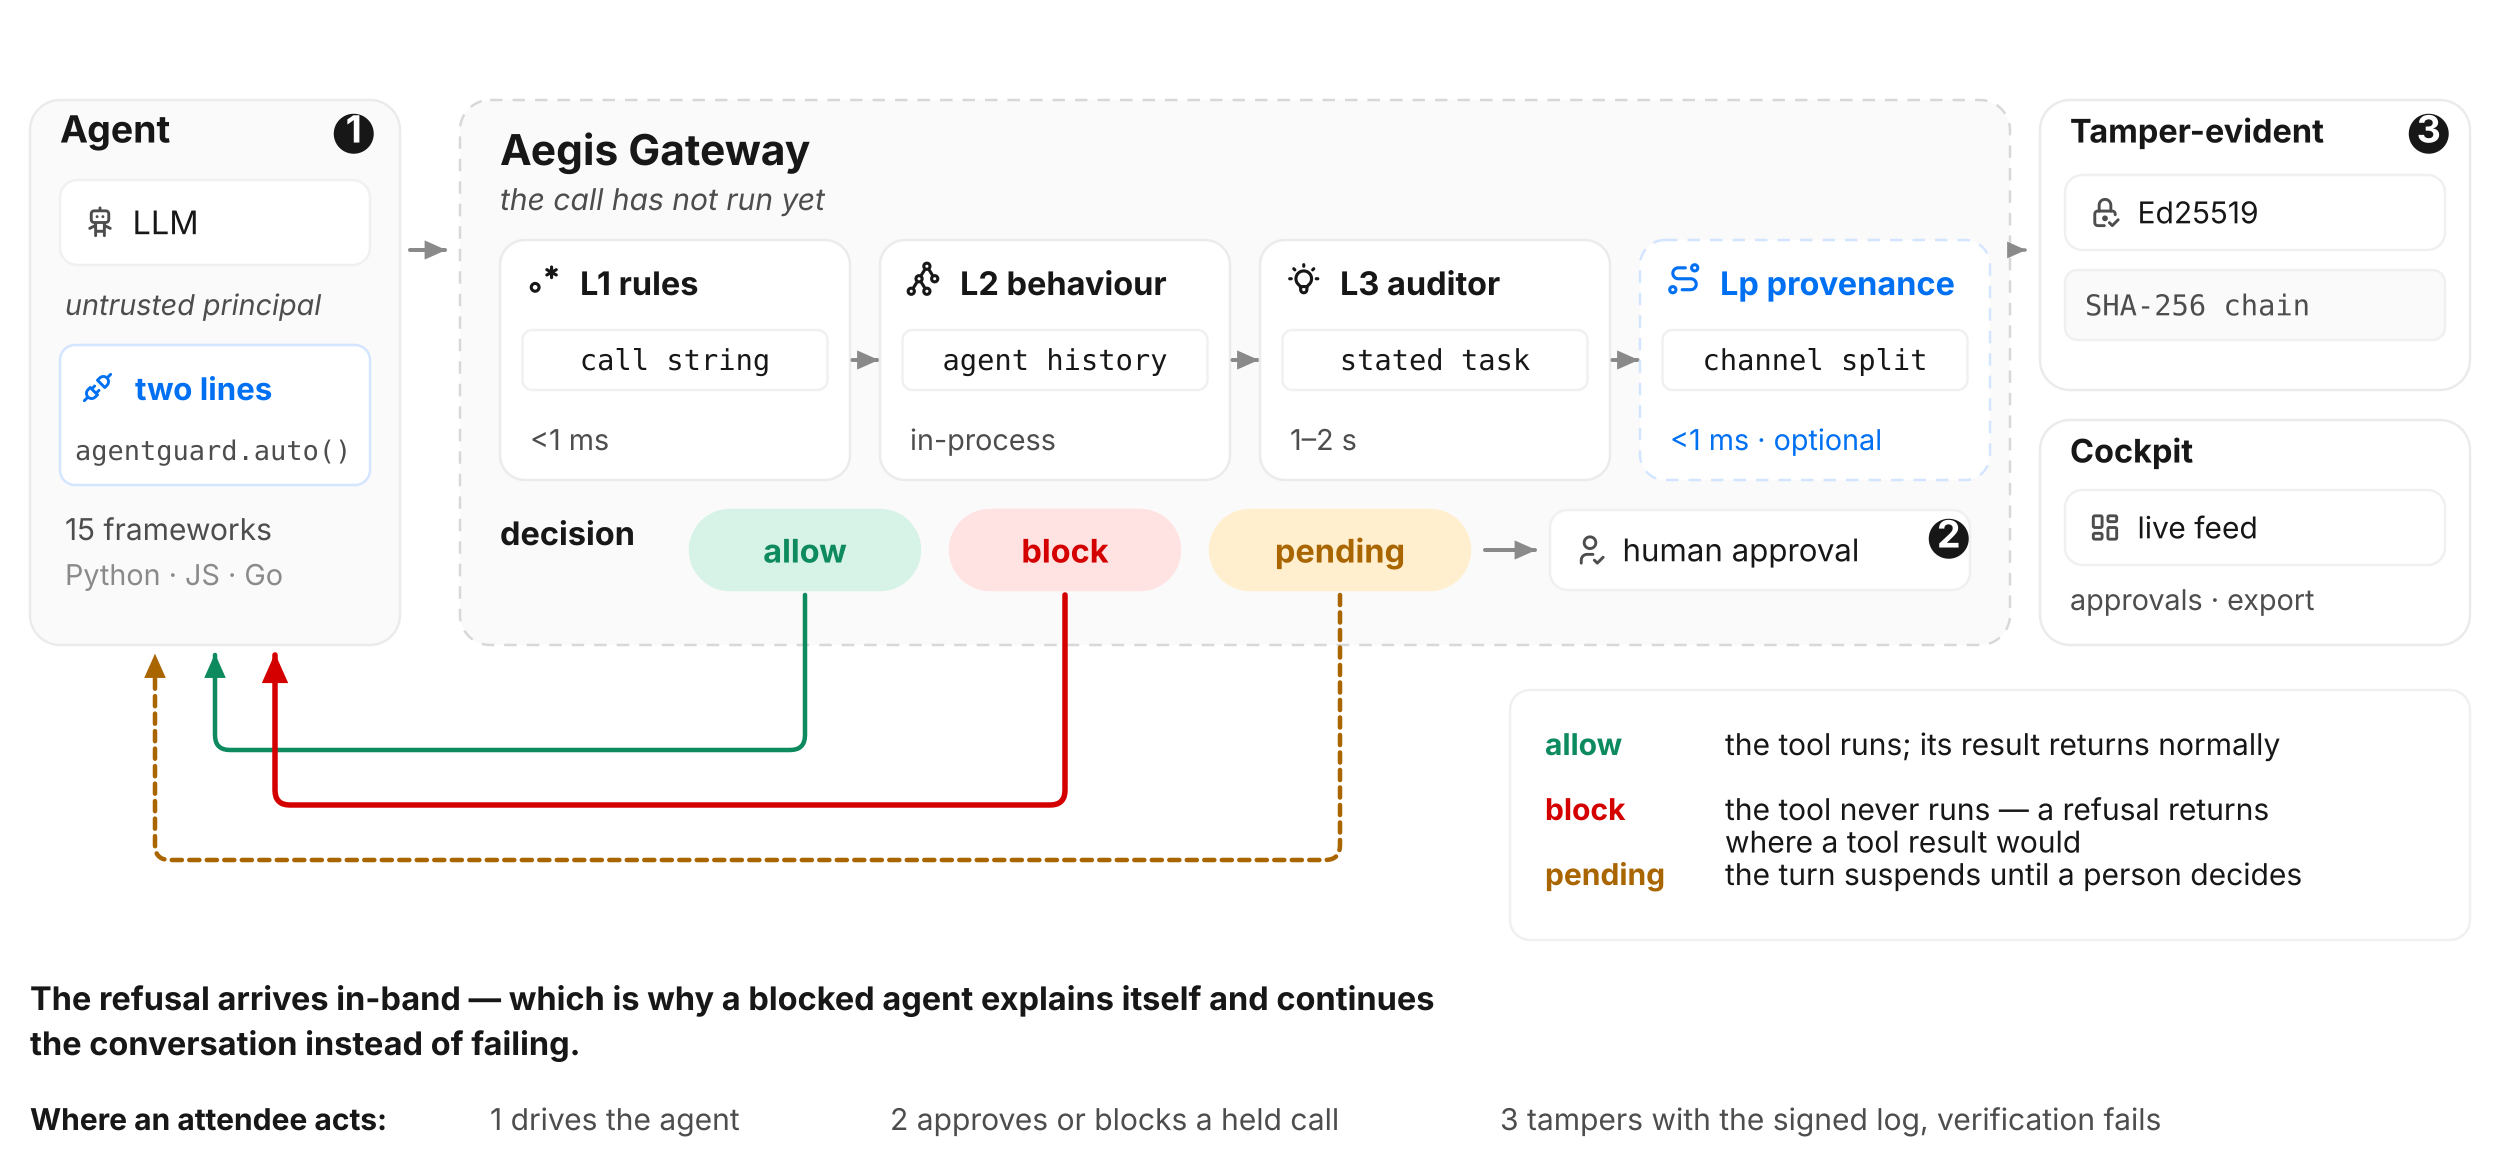
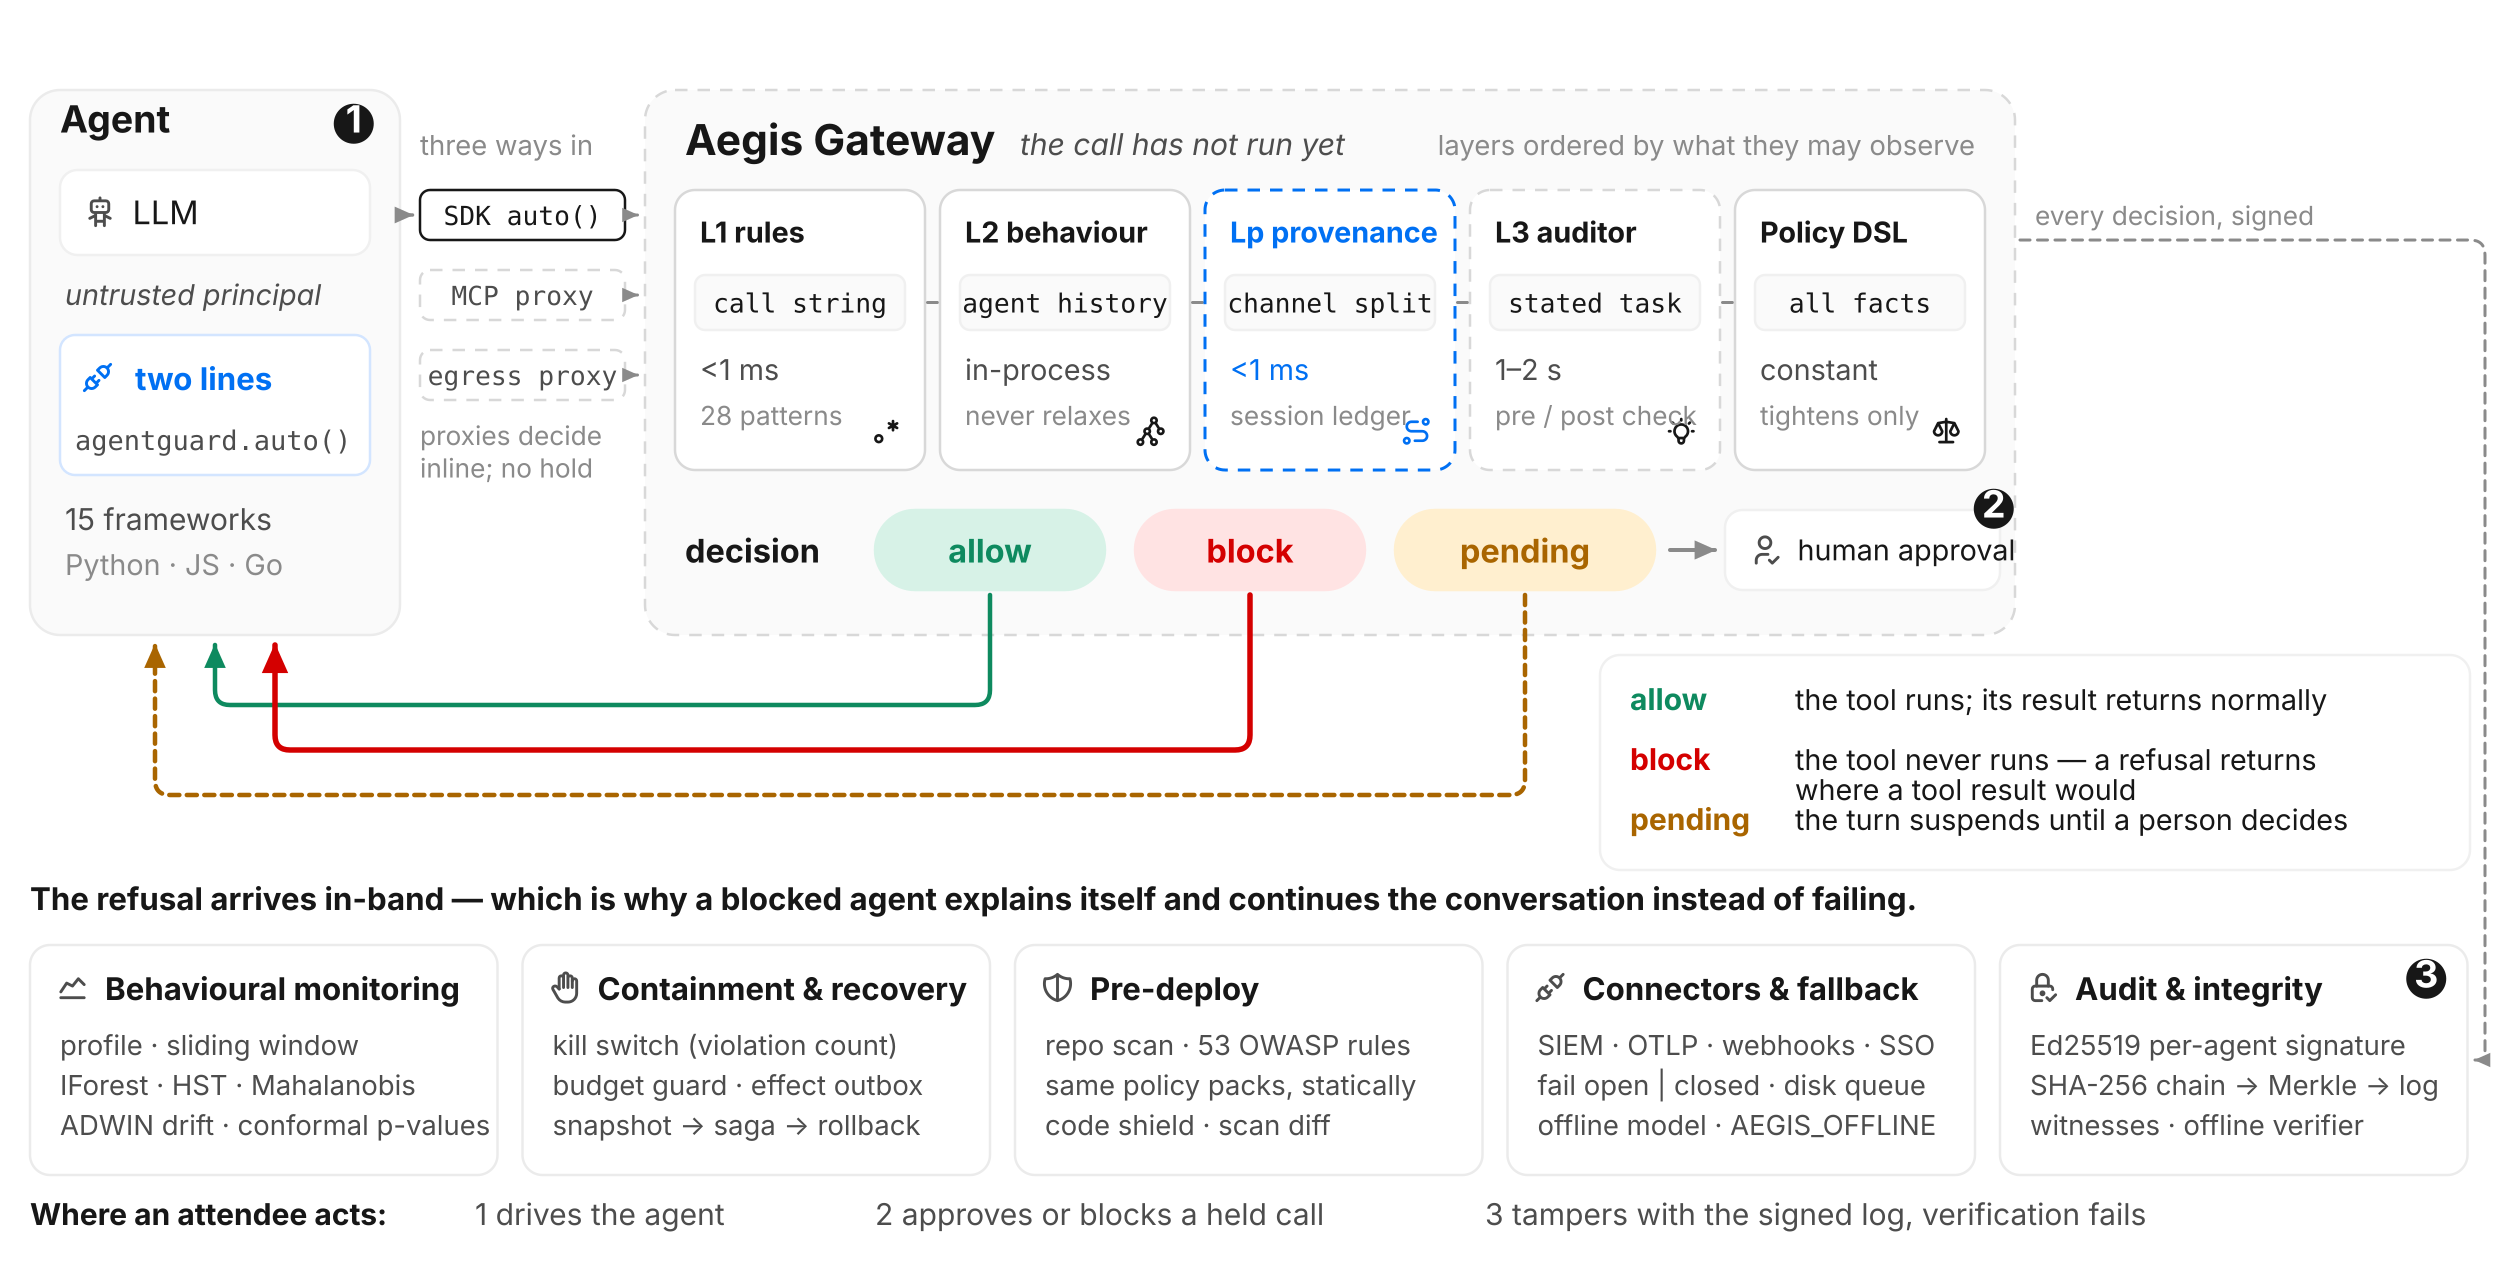
- <svg xmlns="http://www.w3.org/2000/svg" width="1000" height="470" viewBox="0 0 1000 470" font-family="Geist, Inter, 'SF Pro Text', 'Helvetica Neue', Helvetica, Arial, sans-serif">
+ <svg xmlns="http://www.w3.org/2000/svg" width="1000" height="508" viewBox="0 0 1000 508" font-family="Geist, Inter, 'SF Pro Text', 'Helvetica Neue', Helvetica, Arial, sans-serif">
  <defs>
    <marker id="ah" viewBox="0 0 10 10" refX="8.5" refY="5" markerWidth="6" markerHeight="6" orient="auto-start-reverse">
      <path d="M0,1 L9,5 L0,9 z" fill="context-stroke" />
    </marker>
    <filter id="sh" x="-20%" y="-20%" width="140%" height="140%">
      <feDropShadow dx="0" dy="1.5" stdDeviation="2.5" flood-color="#0F172A" flood-opacity="0.07" />
    </filter>
  </defs>
-   <rect width="1000" height="470" fill="#FFFFFF" />
-   <rect x="12" y="40" width="148" height="218" rx="12" fill="#FAFAFA" stroke="#EBEBEB" stroke-width="1.0" />
-   <text x="24" y="57" font-size="15" fill="#171717" font-weight="bold" text-anchor="start" font-family="Geist, Inter, 'SF Pro Text', 'Helvetica Neue', Helvetica, Arial, sans-serif">Agent</text>
-   <rect x="24" y="72" width="124" height="34" rx="7" fill="#FFFFFF" stroke="#F0F0F0" stroke-width="1.0" />
-   <g transform="translate(33,82.0)">
+   <rect width="1000" height="508" fill="#FFFFFF" />
+   <rect x="12" y="36" width="148" height="218" rx="12" fill="#FAFAFA" stroke="#EBEBEB" stroke-width="1.0" />
+   <text x="24" y="53" font-size="15" fill="#171717" font-weight="bold" text-anchor="start" font-family="Geist, Inter, 'SF Pro Text', 'Helvetica Neue', Helvetica, Arial, sans-serif">Agent</text>
+   <rect x="24" y="68" width="124" height="34" rx="7" fill="#FFFFFF" stroke="#F0F0F0" stroke-width="1.0" />
+   <g transform="translate(33,78.0)">
    <svg width="14" height="14" overflow="visible">
      <svg viewBox="0 0 24 24" width="100%" height="100%" preserveAspectRatio="xMidYMid meet">
        <path fill="none" stroke="#4D4D4D" stroke-linecap="round" stroke-linejoin="round" stroke-width="2" d="M6 6a2 2 0 0 1 2-2h8a2 2 0 0 1 2 2v4a2 2 0 0 1-2 2H8a2 2 0 0 1-2-2zm6-4v2m-3 8v9m6-9v9M5 16l4-2m6 0l4 2M9 18h6M10 8v.01M14 8v.01" />
      </svg>
    </svg>
  </g>
-   <text x="53" y="93.68" font-size="13" fill="#171717" font-weight="normal" text-anchor="start" font-family="Geist, Inter, 'SF Pro Text', 'Helvetica Neue', Helvetica, Arial, sans-serif">LLM</text>
-   <text x="26" y="126" font-size="11.5" fill="#4D4D4D" font-weight="normal" text-anchor="start" font-family="Geist, Inter, 'SF Pro Text', 'Helvetica Neue', Helvetica, Arial, sans-serif" font-style="italic">untrusted principal</text>
-   <rect x="24" y="138" width="124" height="56" rx="6" fill="#FFFFFF" stroke="#D3E5FF" stroke-width="1.0" />
-   <g transform="translate(32,148)">
+   <text x="53" y="89.68" font-size="13" fill="#171717" font-weight="normal" text-anchor="start" font-family="Geist, Inter, 'SF Pro Text', 'Helvetica Neue', Helvetica, Arial, sans-serif">LLM</text>
+   <text x="26" y="122" font-size="11.5" fill="#4D4D4D" font-weight="normal" text-anchor="start" font-family="Geist, Inter, 'SF Pro Text', 'Helvetica Neue', Helvetica, Arial, sans-serif" font-style="italic">untrusted principal</text>
+   <rect x="24" y="134" width="124" height="56" rx="6" fill="#FFFFFF" stroke="#D3E5FF" stroke-width="1.0" />
+   <g transform="translate(32,144)">
    <svg width="14" height="14" overflow="visible">
      <svg viewBox="0 0 24 24" width="100%" height="100%" preserveAspectRatio="xMidYMid meet">
        <path fill="none" stroke="#0070F3" stroke-linecap="round" stroke-linejoin="round" stroke-width="2" d="m7 12l5 5l-1.5 1.5a3.536 3.536 0 1 1-5-5zm10 0l-5-5l1.5-1.5a3.536 3.536 0 1 1 5 5zM3 21l2.5-2.5m13-13L21 3m-11 8l-2 2m5 1l-2 2" />
      </svg>
    </svg>
  </g>
-   <text x="54" y="160" font-size="12.5" fill="#0070F3" font-weight="bold" text-anchor="start" font-family="Geist, Inter, 'SF Pro Text', 'Helvetica Neue', Helvetica, Arial, sans-serif">two lines</text>
-   <text x="30" y="184" font-size="10.8" fill="#4D4D4D" font-weight="normal" text-anchor="start" font-family="'Geist Mono', 'SFMono-Regular', Menlo, Consolas, monospace">agentguard.auto()</text>
-   <text x="26" y="216" font-size="12" fill="#4D4D4D" font-weight="normal" text-anchor="start" font-family="Geist, Inter, 'SF Pro Text', 'Helvetica Neue', Helvetica, Arial, sans-serif">15 frameworks</text>
-   <text x="26" y="234" font-size="11.5" fill="#8A8A8A" font-weight="normal" text-anchor="start" font-family="Geist, Inter, 'SF Pro Text', 'Helvetica Neue', Helvetica, Arial, sans-serif">Python · JS · Go</text>
-   <rect x="134" y="46" width="15" height="15" rx="7.5" fill="#171717" stroke="#171717" stroke-width="1.0" />
-   <text x="141.5" y="57" font-size="15" fill="#FFFFFF" font-weight="bold" text-anchor="middle" font-family="Geist, Inter, 'SF Pro Text', 'Helvetica Neue', Helvetica, Arial, sans-serif">1</text>
-   <line x1="164" y1="100" x2="178" y2="100" stroke="#8A8A8A" stroke-width="1.6" stroke-linecap="round" marker-end="url(#ah)" />
-   <rect x="184" y="40" width="620" height="218" rx="12" fill="#FAFAFA" stroke="#D8D8D8" stroke-width="1.0" stroke-dasharray="5 4" />
-   <text x="200" y="66" font-size="17" fill="#171717" font-weight="bold" text-anchor="start" font-family="Geist, Inter, 'SF Pro Text', 'Helvetica Neue', Helvetica, Arial, sans-serif">Aegis Gateway</text>
-   <text x="200" y="84" font-size="12" fill="#4D4D4D" font-weight="normal" text-anchor="start" font-family="Geist, Inter, 'SF Pro Text', 'Helvetica Neue', Helvetica, Arial, sans-serif" font-style="italic">the call has not run yet</text>
-   <rect x="200" y="96" width="140" height="96" rx="10" fill="#FFFFFF" stroke="#EBEBEB" stroke-width="1.0" />
-   <g transform="translate(210,104)">
-     <svg width="15" height="15" overflow="visible">
+   <text x="54" y="156" font-size="12.5" fill="#0070F3" font-weight="bold" text-anchor="start" font-family="Geist, Inter, 'SF Pro Text', 'Helvetica Neue', Helvetica, Arial, sans-serif">two lines</text>
+   <text x="30" y="180" font-size="10.8" fill="#4D4D4D" font-weight="normal" text-anchor="start" font-family="'Geist Mono', 'SFMono-Regular', Menlo, Consolas, monospace">agentguard.auto()</text>
+   <text x="26" y="212" font-size="12" fill="#4D4D4D" font-weight="normal" text-anchor="start" font-family="Geist, Inter, 'SF Pro Text', 'Helvetica Neue', Helvetica, Arial, sans-serif">15 frameworks</text>
+   <text x="26" y="230" font-size="11.5" fill="#8A8A8A" font-weight="normal" text-anchor="start" font-family="Geist, Inter, 'SF Pro Text', 'Helvetica Neue', Helvetica, Arial, sans-serif">Python · JS · Go</text>
+   <rect x="134" y="42" width="15" height="15" rx="7.5" fill="#171717" stroke="#171717" stroke-width="1.0" />
+   <text x="141.5" y="53" font-size="15" fill="#FFFFFF" font-weight="bold" text-anchor="middle" font-family="Geist, Inter, 'SF Pro Text', 'Helvetica Neue', Helvetica, Arial, sans-serif">1</text>
+   <text x="168" y="62" font-size="11" fill="#8A8A8A" font-weight="normal" text-anchor="start" font-family="Geist, Inter, 'SF Pro Text', 'Helvetica Neue', Helvetica, Arial, sans-serif">three ways in</text>
+   <rect x="168" y="76" width="82" height="20" rx="4" fill="#FFFFFF" stroke="#171717" stroke-width="1.0" />
+   <text x="209.0" y="90" font-size="10.5" fill="#171717" font-weight="normal" text-anchor="middle" font-family="'Geist Mono', 'SFMono-Regular', Menlo, Consolas, monospace">SDK auto()</text>
+   <line x1="252" y1="86" x2="255" y2="86" stroke="#8A8A8A" stroke-width="1.2" stroke-linecap="round" marker-end="url(#ah)" />
+   <rect x="168" y="108" width="82" height="20" rx="4" fill="#FFFFFF" stroke="#D8D8D8" stroke-width="1.0" stroke-dasharray="5 4" />
+   <text x="209.0" y="122" font-size="10.5" fill="#4D4D4D" font-weight="normal" text-anchor="middle" font-family="'Geist Mono', 'SFMono-Regular', Menlo, Consolas, monospace">MCP proxy</text>
+   <line x1="252" y1="118" x2="255" y2="118" stroke="#8A8A8A" stroke-width="1.2" stroke-linecap="round" stroke-dasharray="4 3" marker-end="url(#ah)" />
+   <rect x="168" y="140" width="82" height="20" rx="4" fill="#FFFFFF" stroke="#D8D8D8" stroke-width="1.0" stroke-dasharray="5 4" />
+   <text x="209.0" y="154" font-size="10.5" fill="#4D4D4D" font-weight="normal" text-anchor="middle" font-family="'Geist Mono', 'SFMono-Regular', Menlo, Consolas, monospace">egress proxy</text>
+   <line x1="252" y1="150" x2="255" y2="150" stroke="#8A8A8A" stroke-width="1.2" stroke-linecap="round" stroke-dasharray="4 3" marker-end="url(#ah)" />
+   <line x1="163" y1="86" x2="165" y2="86" stroke="#8A8A8A" stroke-width="1.4" stroke-linecap="round" marker-end="url(#ah)" />
+   <text x="168" y="178" font-size="10.5" fill="#8A8A8A" font-weight="normal" text-anchor="start" font-family="Geist, Inter, 'SF Pro Text', 'Helvetica Neue', Helvetica, Arial, sans-serif">proxies decide</text>
+   <text x="168" y="191" font-size="10.5" fill="#8A8A8A" font-weight="normal" text-anchor="start" font-family="Geist, Inter, 'SF Pro Text', 'Helvetica Neue', Helvetica, Arial, sans-serif">inline; no hold</text>
+   <rect x="258" y="36" width="548" height="218" rx="12" fill="#FAFAFA" stroke="#D8D8D8" stroke-width="1.0" stroke-dasharray="5 4" />
+   <text x="274" y="62" font-size="17" fill="#171717" font-weight="bold" text-anchor="start" font-family="Geist, Inter, 'SF Pro Text', 'Helvetica Neue', Helvetica, Arial, sans-serif">Aegis Gateway</text>
+   <text x="408" y="62" font-size="12" fill="#4D4D4D" font-weight="normal" text-anchor="start" font-family="Geist, Inter, 'SF Pro Text', 'Helvetica Neue', Helvetica, Arial, sans-serif" font-style="italic">the call has not run yet</text>
+   <text x="790" y="62" font-size="11" fill="#8A8A8A" font-weight="normal" text-anchor="end" font-family="Geist, Inter, 'SF Pro Text', 'Helvetica Neue', Helvetica, Arial, sans-serif">layers ordered by what they may observe</text>
+   <rect x="270" y="76" width="100" height="112" rx="8" fill="#FFFFFF" stroke="#D8D8D8" stroke-width="1.0" />
+   <g transform="translate(348,166)">
+     <svg width="13" height="13" overflow="visible">
      <svg viewBox="0 0 24 24" width="100%" height="100%" preserveAspectRatio="xMidYMid meet">
        <path fill="none" stroke="#171717" stroke-linecap="round" stroke-linejoin="round" stroke-width="2" d="M6.5 15a2.5 2.5 0 1 1 0 5a2.5 2.5 0 0 1 0-5M17 7.875l3-1.687m-3 1.687v3.375m0-3.375l-3-1.687m3 1.687l3 1.688M17 4.5v3.375m0 0l-3 1.688" />
      </svg>
    </svg>
  </g>
-   <text x="232" y="118" font-size="13" fill="#171717" font-weight="bold" text-anchor="start" font-family="Geist, Inter, 'SF Pro Text', 'Helvetica Neue', Helvetica, Arial, sans-serif">L1  rules</text>
-   <rect x="209" y="132" width="122" height="24" rx="4" fill="#FFFFFF" stroke="#F0F0F0" stroke-width="1.0" />
-   <text x="270.0" y="148" font-size="11.5" fill="#171717" font-weight="normal" text-anchor="middle" font-family="'Geist Mono', 'SFMono-Regular', Menlo, Consolas, monospace">call string</text>
-   <text x="212" y="180" font-size="11.5" fill="#4D4D4D" font-weight="normal" text-anchor="start" font-family="Geist, Inter, 'SF Pro Text', 'Helvetica Neue', Helvetica, Arial, sans-serif">&lt;1 ms</text>
-   <line x1="341" y1="144" x2="351" y2="144" stroke="#8A8A8A" stroke-width="1.6" stroke-linecap="round" marker-end="url(#ah)" />
-   <rect x="352" y="96" width="140" height="96" rx="10" fill="#FFFFFF" stroke="#EBEBEB" stroke-width="1.0" />
-   <g transform="translate(362,104)">
-     <svg width="15" height="15" overflow="visible">
+   <text x="280" y="97" font-size="11.5" fill="#171717" font-weight="bold" text-anchor="start" font-family="Geist, Inter, 'SF Pro Text', 'Helvetica Neue', Helvetica, Arial, sans-serif">L1  rules</text>
+   <rect x="278" y="110" width="84" height="22" rx="4" fill="#FAFAFA" stroke="#F0F0F0" stroke-width="1.0" />
+   <text x="320.0" y="125" font-size="10.5" fill="#171717" font-weight="normal" text-anchor="middle" font-family="'Geist Mono', 'SFMono-Regular', Menlo, Consolas, monospace">call string</text>
+   <text x="280" y="152" font-size="11.5" fill="#4D4D4D" font-weight="normal" text-anchor="start" font-family="Geist, Inter, 'SF Pro Text', 'Helvetica Neue', Helvetica, Arial, sans-serif">&lt;1 ms</text>
+   <text x="280" y="170" font-size="10.5" fill="#8A8A8A" font-weight="normal" text-anchor="start" font-family="Geist, Inter, 'SF Pro Text', 'Helvetica Neue', Helvetica, Arial, sans-serif">28 patterns</text>
+   <line x1="371" y1="121" x2="375" y2="121" stroke="#8A8A8A" stroke-width="1.2" stroke-linecap="round" />
+   <rect x="376" y="76" width="100" height="112" rx="8" fill="#FFFFFF" stroke="#D8D8D8" stroke-width="1.0" />
+   <g transform="translate(454,166)">
+     <svg width="13" height="13" overflow="visible">
      <svg viewBox="0 0 24 24" width="100%" height="100%" preserveAspectRatio="xMidYMid meet">
        <path fill="none" stroke="#171717" stroke-linecap="round" stroke-linejoin="round" stroke-width="2" d="M6 20a2 2 0 1 0-4 0a2 2 0 0 0 4 0M16 4a2 2 0 1 0-4 0a2 2 0 0 0 4 0m0 16a2 2 0 1 0-4 0a2 2 0 0 0 4 0m-5-8a2 2 0 1 0-4 0a2 2 0 0 0 4 0m10 0a2 2 0 1 0-4 0a2 2 0 0 0 4 0M5.058 18.306l2.88-4.606m2.123-3.397l2.877-4.604m-2.873 8.006l2.876 4.6M15.063 5.7l2.881 4.61" />
      </svg>
    </svg>
  </g>
-   <text x="384" y="118" font-size="13" fill="#171717" font-weight="bold" text-anchor="start" font-family="Geist, Inter, 'SF Pro Text', 'Helvetica Neue', Helvetica, Arial, sans-serif">L2  behaviour</text>
-   <rect x="361" y="132" width="122" height="24" rx="4" fill="#FFFFFF" stroke="#F0F0F0" stroke-width="1.0" />
-   <text x="422.0" y="148" font-size="11.5" fill="#171717" font-weight="normal" text-anchor="middle" font-family="'Geist Mono', 'SFMono-Regular', Menlo, Consolas, monospace">agent history</text>
-   <text x="364" y="180" font-size="11.5" fill="#4D4D4D" font-weight="normal" text-anchor="start" font-family="Geist, Inter, 'SF Pro Text', 'Helvetica Neue', Helvetica, Arial, sans-serif">in-process</text>
-   <line x1="493" y1="144" x2="503" y2="144" stroke="#8A8A8A" stroke-width="1.6" stroke-linecap="round" marker-end="url(#ah)" />
-   <rect x="504" y="96" width="140" height="96" rx="10" fill="#FFFFFF" stroke="#EBEBEB" stroke-width="1.0" />
-   <g transform="translate(514,104)">
-     <svg width="15" height="15" overflow="visible">
+   <text x="386" y="97" font-size="11.5" fill="#171717" font-weight="bold" text-anchor="start" font-family="Geist, Inter, 'SF Pro Text', 'Helvetica Neue', Helvetica, Arial, sans-serif">L2  behaviour</text>
+   <rect x="384" y="110" width="84" height="22" rx="4" fill="#FAFAFA" stroke="#F0F0F0" stroke-width="1.0" />
+   <text x="426.0" y="125" font-size="10.5" fill="#171717" font-weight="normal" text-anchor="middle" font-family="'Geist Mono', 'SFMono-Regular', Menlo, Consolas, monospace">agent history</text>
+   <text x="386" y="152" font-size="11.5" fill="#4D4D4D" font-weight="normal" text-anchor="start" font-family="Geist, Inter, 'SF Pro Text', 'Helvetica Neue', Helvetica, Arial, sans-serif">in-process</text>
+   <text x="386" y="170" font-size="10.5" fill="#8A8A8A" font-weight="normal" text-anchor="start" font-family="Geist, Inter, 'SF Pro Text', 'Helvetica Neue', Helvetica, Arial, sans-serif">never relaxes</text>
+   <line x1="477" y1="121" x2="481" y2="121" stroke="#8A8A8A" stroke-width="1.2" stroke-linecap="round" />
+   <rect x="482" y="76" width="100" height="112" rx="8" fill="#FFFFFF" stroke="#0070F3" stroke-width="1.2" stroke-dasharray="5 4" />
+   <g transform="translate(560,166)">
+     <svg width="13" height="13" overflow="visible">
+       <svg viewBox="0 0 24 24" width="100%" height="100%" preserveAspectRatio="xMidYMid meet">
+         <path fill="none" stroke="#0070F3" stroke-linecap="round" stroke-linejoin="round" stroke-width="2" d="M3 19a2 2 0 1 0 4 0a2 2 0 0 0-4 0M19 7a2 2 0 1 0 0-4a2 2 0 0 0 0 4m-8 12h5.5a3.5 3.5 0 0 0 0-7h-8a3.5 3.5 0 0 1 0-7H13" />
+       </svg>
+     </svg>
+   </g>
+   <text x="492" y="97" font-size="11.5" fill="#0070F3" font-weight="bold" text-anchor="start" font-family="Geist, Inter, 'SF Pro Text', 'Helvetica Neue', Helvetica, Arial, sans-serif">Lp provenance</text>
+   <rect x="490" y="110" width="84" height="22" rx="4" fill="#FAFAFA" stroke="#F0F0F0" stroke-width="1.0" />
+   <text x="532.0" y="125" font-size="10.5" fill="#171717" font-weight="normal" text-anchor="middle" font-family="'Geist Mono', 'SFMono-Regular', Menlo, Consolas, monospace">channel split</text>
+   <text x="492" y="152" font-size="11.5" fill="#0070F3" font-weight="normal" text-anchor="start" font-family="Geist, Inter, 'SF Pro Text', 'Helvetica Neue', Helvetica, Arial, sans-serif">&lt;1 ms</text>
+   <text x="492" y="170" font-size="10.5" fill="#8A8A8A" font-weight="normal" text-anchor="start" font-family="Geist, Inter, 'SF Pro Text', 'Helvetica Neue', Helvetica, Arial, sans-serif">session ledger</text>
+   <line x1="583" y1="121" x2="587" y2="121" stroke="#8A8A8A" stroke-width="1.2" stroke-linecap="round" />
+   <rect x="588" y="76" width="100" height="112" rx="8" fill="#FFFFFF" stroke="#D8D8D8" stroke-width="1.0" stroke-dasharray="5 4" />
+   <g transform="translate(666,166)">
+     <svg width="13" height="13" overflow="visible">
      <svg viewBox="0 0 24 24" width="100%" height="100%" preserveAspectRatio="xMidYMid meet">
        <path fill="none" stroke="#171717" stroke-linecap="round" stroke-linejoin="round" stroke-width="2" d="M3 12h1m8-9v1m8 8h1M5.6 5.6l.7.7m12.1-.7l-.7.7M9 16a5 5 0 1 1 6 0a3.5 3.5 0 0 0-1 3a2 2 0 0 1-4 0a3.5 3.5 0 0 0-1-3m.7 1h4.6" />
      </svg>
    </svg>
  </g>
-   <text x="536" y="118" font-size="13" fill="#171717" font-weight="bold" text-anchor="start" font-family="Geist, Inter, 'SF Pro Text', 'Helvetica Neue', Helvetica, Arial, sans-serif">L3  auditor</text>
-   <rect x="513" y="132" width="122" height="24" rx="4" fill="#FFFFFF" stroke="#F0F0F0" stroke-width="1.0" />
-   <text x="574.0" y="148" font-size="11.5" fill="#171717" font-weight="normal" text-anchor="middle" font-family="'Geist Mono', 'SFMono-Regular', Menlo, Consolas, monospace">stated task</text>
-   <text x="516" y="180" font-size="11.5" fill="#4D4D4D" font-weight="normal" text-anchor="start" font-family="Geist, Inter, 'SF Pro Text', 'Helvetica Neue', Helvetica, Arial, sans-serif">1–2 s</text>
-   <line x1="645" y1="144" x2="655" y2="144" stroke="#8A8A8A" stroke-width="1.6" stroke-linecap="round" marker-end="url(#ah)" />
-   <rect x="656" y="96" width="140" height="96" rx="10" fill="#FFFFFF" stroke="#D3E5FF" stroke-width="1.0" stroke-dasharray="5 4" />
-   <g transform="translate(666,104)">
-     <svg width="15" height="15" overflow="visible">
-       <svg viewBox="0 0 24 24" width="100%" height="100%" preserveAspectRatio="xMidYMid meet">
-         <path fill="none" stroke="#0070F3" stroke-linecap="round" stroke-linejoin="round" stroke-width="2" d="M3 19a2 2 0 1 0 4 0a2 2 0 0 0-4 0M19 7a2 2 0 1 0 0-4a2 2 0 0 0 0 4m-8 12h5.5a3.5 3.5 0 0 0 0-7h-8a3.5 3.5 0 0 1 0-7H13" />
-       </svg>
-     </svg>
-   </g>
-   <text x="688" y="118" font-size="13" fill="#0070F3" font-weight="bold" text-anchor="start" font-family="Geist, Inter, 'SF Pro Text', 'Helvetica Neue', Helvetica, Arial, sans-serif">Lp  provenance</text>
-   <rect x="665" y="132" width="122" height="24" rx="4" fill="#FFFFFF" stroke="#F0F0F0" stroke-width="1.0" />
-   <text x="726.0" y="148" font-size="11.5" fill="#171717" font-weight="normal" text-anchor="middle" font-family="'Geist Mono', 'SFMono-Regular', Menlo, Consolas, monospace">channel split</text>
-   <text x="668" y="180" font-size="11.5" fill="#0070F3" font-weight="normal" text-anchor="start" font-family="Geist, Inter, 'SF Pro Text', 'Helvetica Neue', Helvetica, Arial, sans-serif">&lt;1 ms · optional</text>
-   <text x="200" y="218" font-size="13" fill="#171717" font-weight="bold" text-anchor="start" font-family="Geist, Inter, 'SF Pro Text', 'Helvetica Neue', Helvetica, Arial, sans-serif">decision</text>
-   <rect x="276" y="204" width="92" height="32" rx="16" fill="#D7F2E7" stroke="#D7F2E7" stroke-width="1.0" />
-   <text x="322.0" y="225" font-size="13" fill="#0E8A5F" font-weight="bold" text-anchor="middle" font-family="Geist, Inter, 'SF Pro Text', 'Helvetica Neue', Helvetica, Arial, sans-serif">allow</text>
-   <rect x="380" y="204" width="92" height="32" rx="16" fill="#FFE3E3" stroke="#FFE3E3" stroke-width="1.0" />
-   <text x="426.0" y="225" font-size="13" fill="#D40000" font-weight="bold" text-anchor="middle" font-family="Geist, Inter, 'SF Pro Text', 'Helvetica Neue', Helvetica, Arial, sans-serif">block</text>
-   <rect x="484" y="204" width="104" height="32" rx="16" fill="#FFEFCF" stroke="#FFEFCF" stroke-width="1.0" />
-   <text x="536.0" y="225" font-size="13" fill="#A96500" font-weight="bold" text-anchor="middle" font-family="Geist, Inter, 'SF Pro Text', 'Helvetica Neue', Helvetica, Arial, sans-serif">pending</text>
-   <line x1="594" y1="220" x2="614" y2="220" stroke="#8A8A8A" stroke-width="1.6" stroke-linecap="round" marker-end="url(#ah)" />
-   <rect x="620" y="204" width="168" height="32" rx="7" fill="#FFFFFF" stroke="#F0F0F0" stroke-width="1.0" />
-   <g transform="translate(629,213.0)">
+   <text x="598" y="97" font-size="11.5" fill="#171717" font-weight="bold" text-anchor="start" font-family="Geist, Inter, 'SF Pro Text', 'Helvetica Neue', Helvetica, Arial, sans-serif">L3  auditor</text>
+   <rect x="596" y="110" width="84" height="22" rx="4" fill="#FAFAFA" stroke="#F0F0F0" stroke-width="1.0" />
+   <text x="638.0" y="125" font-size="10.5" fill="#171717" font-weight="normal" text-anchor="middle" font-family="'Geist Mono', 'SFMono-Regular', Menlo, Consolas, monospace">stated task</text>
+   <text x="598" y="152" font-size="11.5" fill="#4D4D4D" font-weight="normal" text-anchor="start" font-family="Geist, Inter, 'SF Pro Text', 'Helvetica Neue', Helvetica, Arial, sans-serif">1–2 s</text>
+   <text x="598" y="170" font-size="10.5" fill="#8A8A8A" font-weight="normal" text-anchor="start" font-family="Geist, Inter, 'SF Pro Text', 'Helvetica Neue', Helvetica, Arial, sans-serif">pre / post check</text>
+   <line x1="689" y1="121" x2="693" y2="121" stroke="#8A8A8A" stroke-width="1.2" stroke-linecap="round" />
+   <rect x="694" y="76" width="100" height="112" rx="8" fill="#FFFFFF" stroke="#D8D8D8" stroke-width="1.0" />
+   <g transform="translate(772,166)">
+     <svg width="13" height="13" overflow="visible">
+       <svg viewBox="0 0 24 24" width="100%" height="100%" preserveAspectRatio="xMidYMid meet">
+         <path fill="none" stroke="#171717" stroke-linecap="round" stroke-linejoin="round" stroke-width="2" d="M7 20h10M6 6l6-1l6 1m-6-3v17m-3-8L6 6l-3 6a3 3 0 0 0 6 0m12 0l-3-6l-3 6a3 3 0 0 0 6 0" />
+       </svg>
+     </svg>
+   </g>
+   <text x="704" y="97" font-size="11.5" fill="#171717" font-weight="bold" text-anchor="start" font-family="Geist, Inter, 'SF Pro Text', 'Helvetica Neue', Helvetica, Arial, sans-serif">Policy DSL</text>
+   <rect x="702" y="110" width="84" height="22" rx="4" fill="#FAFAFA" stroke="#F0F0F0" stroke-width="1.0" />
+   <text x="744.0" y="125" font-size="10.5" fill="#171717" font-weight="normal" text-anchor="middle" font-family="'Geist Mono', 'SFMono-Regular', Menlo, Consolas, monospace">all facts</text>
+   <text x="704" y="152" font-size="11.5" fill="#4D4D4D" font-weight="normal" text-anchor="start" font-family="Geist, Inter, 'SF Pro Text', 'Helvetica Neue', Helvetica, Arial, sans-serif">constant</text>
+   <text x="704" y="170" font-size="10.5" fill="#8A8A8A" font-weight="normal" text-anchor="start" font-family="Geist, Inter, 'SF Pro Text', 'Helvetica Neue', Helvetica, Arial, sans-serif">tightens only</text>
+   <text x="274" y="225" font-size="13" fill="#171717" font-weight="bold" text-anchor="start" font-family="Geist, Inter, 'SF Pro Text', 'Helvetica Neue', Helvetica, Arial, sans-serif">decision</text>
+   <rect x="350" y="204" width="92" height="32" rx="16" fill="#D7F2E7" stroke="#D7F2E7" stroke-width="1.0" />
+   <text x="396.0" y="225" font-size="13" fill="#0E8A5F" font-weight="bold" text-anchor="middle" font-family="Geist, Inter, 'SF Pro Text', 'Helvetica Neue', Helvetica, Arial, sans-serif">allow</text>
+   <rect x="454" y="204" width="92" height="32" rx="16" fill="#FFE3E3" stroke="#FFE3E3" stroke-width="1.0" />
+   <text x="500.0" y="225" font-size="13" fill="#D40000" font-weight="bold" text-anchor="middle" font-family="Geist, Inter, 'SF Pro Text', 'Helvetica Neue', Helvetica, Arial, sans-serif">block</text>
+   <rect x="558" y="204" width="104" height="32" rx="16" fill="#FFEFCF" stroke="#FFEFCF" stroke-width="1.0" />
+   <text x="610.0" y="225" font-size="13" fill="#A96500" font-weight="bold" text-anchor="middle" font-family="Geist, Inter, 'SF Pro Text', 'Helvetica Neue', Helvetica, Arial, sans-serif">pending</text>
+   <line x1="668" y1="220" x2="686" y2="220" stroke="#8A8A8A" stroke-width="1.6" stroke-linecap="round" marker-end="url(#ah)" />
+   <rect x="690" y="204" width="110" height="32" rx="7" fill="#FFFFFF" stroke="#F0F0F0" stroke-width="1.0" />
+   <g transform="translate(699,213.0)">
    <svg width="14" height="14" overflow="visible">
      <svg viewBox="0 0 24 24" width="100%" height="100%" preserveAspectRatio="xMidYMid meet">
        <path fill="none" stroke="#4D4D4D" stroke-linecap="round" stroke-linejoin="round" stroke-width="2" d="M8 7a4 4 0 1 0 8 0a4 4 0 0 0-8 0M6 21v-2a4 4 0 0 1 4-4h4m1 4l2 2l4-4" />
      </svg>
    </svg>
  </g>
-   <text x="649" y="224.5" font-size="12.5" fill="#171717" font-weight="normal" text-anchor="start" font-family="Geist, Inter, 'SF Pro Text', 'Helvetica Neue', Helvetica, Arial, sans-serif">human approval</text>
-   <rect x="772" y="208" width="15" height="15" rx="7.5" fill="#171717" stroke="#171717" stroke-width="1.0" />
-   <text x="779.5" y="219" font-size="15" fill="#FFFFFF" font-weight="bold" text-anchor="middle" font-family="Geist, Inter, 'SF Pro Text', 'Helvetica Neue', Helvetica, Arial, sans-serif">2</text>
-   <path d="M 322,238 L 322.0,294.0 Q 322,300 316.0,300.0 L 92.0,300.0 Q 86,300 86.0,294.0 L 86,262" fill="none" stroke="#0E8A5F" stroke-width="1.8" stroke-linecap="round" stroke-linejoin="round" marker-end="url(#ah)" />
-   <path d="M 426,238 L 426.0,316.0 Q 426,322 420.0,322.0 L 116.0,322.0 Q 110,322 110.0,316.0 L 110,262" fill="none" stroke="#D40000" stroke-width="2.2" stroke-linecap="round" stroke-linejoin="round" marker-end="url(#ah)" />
-   <path d="M 536,238 L 536.0,338.0 Q 536,344 530.0,344.0 L 68.0,344.0 Q 62,344 62.0,338.0 L 62,262" fill="none" stroke="#A96500" stroke-width="1.8" stroke-linecap="round" stroke-linejoin="round" stroke-dasharray="4 3" marker-end="url(#ah)" />
-   <rect x="604" y="276" width="384" height="100" rx="8" fill="#FFFFFF" stroke="#F0F0F0" stroke-width="1.0" />
-   <text x="618" y="302" font-size="12" fill="#0E8A5F" font-weight="bold" text-anchor="start" font-family="Geist, Inter, 'SF Pro Text', 'Helvetica Neue', Helvetica, Arial, sans-serif">allow</text>
-   <text x="690" y="302" font-size="12" fill="#171717" font-weight="normal" text-anchor="start" font-family="Geist, Inter, 'SF Pro Text', 'Helvetica Neue', Helvetica, Arial, sans-serif">the tool runs; its result returns normally</text>
-   <text x="618" y="328" font-size="12" fill="#D40000" font-weight="bold" text-anchor="start" font-family="Geist, Inter, 'SF Pro Text', 'Helvetica Neue', Helvetica, Arial, sans-serif">block</text>
-   <text x="690" y="328" font-size="12" fill="#171717" font-weight="normal" text-anchor="start" font-family="Geist, Inter, 'SF Pro Text', 'Helvetica Neue', Helvetica, Arial, sans-serif">the tool never runs — a refusal returns</text>
-   <text x="618" y="354" font-size="12" fill="#A96500" font-weight="bold" text-anchor="start" font-family="Geist, Inter, 'SF Pro Text', 'Helvetica Neue', Helvetica, Arial, sans-serif">pending</text>
-   <text x="690" y="354" font-size="12" fill="#171717" font-weight="normal" text-anchor="start" font-family="Geist, Inter, 'SF Pro Text', 'Helvetica Neue', Helvetica, Arial, sans-serif">the turn suspends until a person decides</text>
-   <text x="690" y="341" font-size="12" fill="#171717" font-weight="normal" text-anchor="start" font-family="Geist, Inter, 'SF Pro Text', 'Helvetica Neue', Helvetica, Arial, sans-serif">where a tool result would</text>
-   <text x="12" y="404" font-size="13" fill="#171717" font-weight="bold" text-anchor="start" font-family="Geist, Inter, 'SF Pro Text', 'Helvetica Neue', Helvetica, Arial, sans-serif">The refusal arrives in-band — which is why a blocked agent explains itself and continues</text>
-   <text x="12" y="422" font-size="13" fill="#171717" font-weight="bold" text-anchor="start" font-family="Geist, Inter, 'SF Pro Text', 'Helvetica Neue', Helvetica, Arial, sans-serif">the conversation instead of failing.</text>
-   <line x1="808" y1="100" x2="810" y2="100" stroke="#8A8A8A" stroke-width="1.4" stroke-linecap="round" stroke-dasharray="4 3" marker-end="url(#ah)" />
-   <rect x="816" y="40" width="172" height="116" rx="12" fill="#FFFFFF" stroke="#EBEBEB" stroke-width="1.0" />
-   <text x="828" y="57" font-size="13" fill="#171717" font-weight="bold" text-anchor="start" font-family="Geist, Inter, 'SF Pro Text', 'Helvetica Neue', Helvetica, Arial, sans-serif">Tamper-evident</text>
-   <rect x="826" y="70" width="152" height="30" rx="7" fill="#FFFFFF" stroke="#F0F0F0" stroke-width="1.0" />
-   <g transform="translate(835,78.0)">
+   <text x="719" y="224.14" font-size="11.5" fill="#171717" font-weight="normal" text-anchor="start" font-family="Geist, Inter, 'SF Pro Text', 'Helvetica Neue', Helvetica, Arial, sans-serif">human approval</text>
+   <rect x="790" y="196" width="15" height="15" rx="7.5" fill="#171717" stroke="#171717" stroke-width="1.0" />
+   <text x="797.5" y="207" font-size="15" fill="#FFFFFF" font-weight="bold" text-anchor="middle" font-family="Geist, Inter, 'SF Pro Text', 'Helvetica Neue', Helvetica, Arial, sans-serif">2</text>
+   <path d="M 396,238 L 396.0,276.0 Q 396,282 390.0,282.0 L 92.0,282.0 Q 86,282 86.0,276.0 L 86,258" fill="none" stroke="#0E8A5F" stroke-width="1.8" stroke-linecap="round" stroke-linejoin="round" marker-end="url(#ah)" />
+   <path d="M 500,238 L 500.0,294.0 Q 500,300 494.0,300.0 L 116.0,300.0 Q 110,300 110.0,294.0 L 110,258" fill="none" stroke="#D40000" stroke-width="2.2" stroke-linecap="round" stroke-linejoin="round" marker-end="url(#ah)" />
+   <path d="M 610,238 L 610.0,312.0 Q 610,318 604.0,318.0 L 68.0,318.0 Q 62,318 62.0,312.0 L 62,258" fill="none" stroke="#A96500" stroke-width="1.8" stroke-linecap="round" stroke-linejoin="round" stroke-dasharray="4 3" marker-end="url(#ah)" />
+   <rect x="640" y="262" width="348" height="86" rx="8" fill="#FFFFFF" stroke="#F0F0F0" stroke-width="1.0" />
+   <text x="652" y="284" font-size="12" fill="#0E8A5F" font-weight="bold" text-anchor="start" font-family="Geist, Inter, 'SF Pro Text', 'Helvetica Neue', Helvetica, Arial, sans-serif">allow</text>
+   <text x="718" y="284" font-size="11.5" fill="#171717" font-weight="normal" text-anchor="start" font-family="Geist, Inter, 'SF Pro Text', 'Helvetica Neue', Helvetica, Arial, sans-serif">the tool runs; its result returns normally</text>
+   <text x="652" y="308" font-size="12" fill="#D40000" font-weight="bold" text-anchor="start" font-family="Geist, Inter, 'SF Pro Text', 'Helvetica Neue', Helvetica, Arial, sans-serif">block</text>
+   <text x="718" y="308" font-size="11.5" fill="#171717" font-weight="normal" text-anchor="start" font-family="Geist, Inter, 'SF Pro Text', 'Helvetica Neue', Helvetica, Arial, sans-serif">the tool never runs — a refusal returns</text>
+   <text x="652" y="332" font-size="12" fill="#A96500" font-weight="bold" text-anchor="start" font-family="Geist, Inter, 'SF Pro Text', 'Helvetica Neue', Helvetica, Arial, sans-serif">pending</text>
+   <text x="718" y="332" font-size="11.5" fill="#171717" font-weight="normal" text-anchor="start" font-family="Geist, Inter, 'SF Pro Text', 'Helvetica Neue', Helvetica, Arial, sans-serif">the turn suspends until a person decides</text>
+   <text x="718" y="320" font-size="11.5" fill="#171717" font-weight="normal" text-anchor="start" font-family="Geist, Inter, 'SF Pro Text', 'Helvetica Neue', Helvetica, Arial, sans-serif">where a tool result would</text>
+   <text x="12" y="364" font-size="12.5" fill="#171717" font-weight="bold" text-anchor="start" font-family="Geist, Inter, 'SF Pro Text', 'Helvetica Neue', Helvetica, Arial, sans-serif">The refusal arrives in-band — which is why a blocked agent explains itself and continues the conversation instead of failing.</text>
+   <rect x="12" y="378" width="187" height="92" rx="8" fill="#FFFFFF" stroke="#EBEBEB" stroke-width="1.0" />
+   <g transform="translate(22,388)">
+     <svg width="14" height="14" overflow="visible">
+       <svg viewBox="0 0 24 24" width="100%" height="100%" preserveAspectRatio="xMidYMid meet">
+         <path fill="none" stroke="#4D4D4D" stroke-linecap="round" stroke-linejoin="round" stroke-width="2" d="M4 19h16M4 15l4-6l4 2l4-5l4 4" />
+       </svg>
+     </svg>
+   </g>
+   <text x="42" y="400" font-size="12.5" fill="#171717" font-weight="bold" text-anchor="start" font-family="Geist, Inter, 'SF Pro Text', 'Helvetica Neue', Helvetica, Arial, sans-serif">Behavioural monitoring</text>
+   <text x="24" y="422" font-size="11" fill="#4D4D4D" font-weight="normal" text-anchor="start" font-family="Geist, Inter, 'SF Pro Text', 'Helvetica Neue', Helvetica, Arial, sans-serif">profile · sliding window</text>
+   <text x="24" y="438" font-size="11" fill="#4D4D4D" font-weight="normal" text-anchor="start" font-family="Geist, Inter, 'SF Pro Text', 'Helvetica Neue', Helvetica, Arial, sans-serif">IForest · HST · Mahalanobis</text>
+   <text x="24" y="454" font-size="11" fill="#4D4D4D" font-weight="normal" text-anchor="start" font-family="Geist, Inter, 'SF Pro Text', 'Helvetica Neue', Helvetica, Arial, sans-serif">ADWIN drift · conformal p-values</text>
+   <rect x="209" y="378" width="187" height="92" rx="8" fill="#FFFFFF" stroke="#EBEBEB" stroke-width="1.0" />
+   <g transform="translate(219,388)">
+     <svg width="14" height="14" overflow="visible">
+       <svg viewBox="0 0 24 24" width="100%" height="100%" preserveAspectRatio="xMidYMid meet">
+         <g fill="none" stroke="#4D4D4D" stroke-linecap="round" stroke-linejoin="round" stroke-width="2">
+           <path d="M8 13V5.5a1.5 1.5 0 0 1 3 0V12m0-6.5v-2a1.5 1.5 0 1 1 3 0V12m0-6.5a1.5 1.5 0 0 1 3 0V12" />
+           <path d="M17 7.5a1.5 1.5 0 0 1 3 0V16a6 6 0 0 1-6 6h-2h.208a6 6 0 0 1-5.012-2.7L7 19q-.468-.718-3.286-5.728a1.5 1.5 0 0 1 .536-2.022a1.87 1.87 0 0 1 2.28.28L8 13" />
+         </g>
+       </svg>
+     </svg>
+   </g>
+   <text x="239" y="400" font-size="12.5" fill="#171717" font-weight="bold" text-anchor="start" font-family="Geist, Inter, 'SF Pro Text', 'Helvetica Neue', Helvetica, Arial, sans-serif">Containment &amp; recovery</text>
+   <text x="221" y="422" font-size="11" fill="#4D4D4D" font-weight="normal" text-anchor="start" font-family="Geist, Inter, 'SF Pro Text', 'Helvetica Neue', Helvetica, Arial, sans-serif">kill switch (violation count)</text>
+   <text x="221" y="438" font-size="11" fill="#4D4D4D" font-weight="normal" text-anchor="start" font-family="Geist, Inter, 'SF Pro Text', 'Helvetica Neue', Helvetica, Arial, sans-serif">budget guard · effect outbox</text>
+   <text x="221" y="454" font-size="11" fill="#4D4D4D" font-weight="normal" text-anchor="start" font-family="Geist, Inter, 'SF Pro Text', 'Helvetica Neue', Helvetica, Arial, sans-serif">snapshot → saga → rollback</text>
+   <rect x="406" y="378" width="187" height="92" rx="8" fill="#FFFFFF" stroke="#EBEBEB" stroke-width="1.0" />
+   <g transform="translate(416,388)">
+     <svg width="14" height="14" overflow="visible">
+       <svg viewBox="0 0 24 24" width="100%" height="100%" preserveAspectRatio="xMidYMid meet">
+         <path fill="none" stroke="#4D4D4D" stroke-linecap="round" stroke-linejoin="round" stroke-width="2" d="M12 3a12 12 0 0 0 8.5 3A12 12 0 0 1 12 21A12 12 0 0 1 3.5 6A12 12 0 0 0 12 3m0 0v18" />
+       </svg>
+     </svg>
+   </g>
+   <text x="436" y="400" font-size="12.5" fill="#171717" font-weight="bold" text-anchor="start" font-family="Geist, Inter, 'SF Pro Text', 'Helvetica Neue', Helvetica, Arial, sans-serif">Pre-deploy</text>
+   <text x="418" y="422" font-size="11" fill="#4D4D4D" font-weight="normal" text-anchor="start" font-family="Geist, Inter, 'SF Pro Text', 'Helvetica Neue', Helvetica, Arial, sans-serif">repo scan · 53 OWASP rules</text>
+   <text x="418" y="438" font-size="11" fill="#4D4D4D" font-weight="normal" text-anchor="start" font-family="Geist, Inter, 'SF Pro Text', 'Helvetica Neue', Helvetica, Arial, sans-serif">same policy packs, statically</text>
+   <text x="418" y="454" font-size="11" fill="#4D4D4D" font-weight="normal" text-anchor="start" font-family="Geist, Inter, 'SF Pro Text', 'Helvetica Neue', Helvetica, Arial, sans-serif">code shield · scan diff</text>
+   <rect x="603" y="378" width="187" height="92" rx="8" fill="#FFFFFF" stroke="#EBEBEB" stroke-width="1.0" />
+   <g transform="translate(613,388)">
+     <svg width="14" height="14" overflow="visible">
+       <svg viewBox="0 0 24 24" width="100%" height="100%" preserveAspectRatio="xMidYMid meet">
+         <path fill="none" stroke="#4D4D4D" stroke-linecap="round" stroke-linejoin="round" stroke-width="2" d="m7 12l5 5l-1.5 1.5a3.536 3.536 0 1 1-5-5zm10 0l-5-5l1.5-1.5a3.536 3.536 0 1 1 5 5zM3 21l2.5-2.5m13-13L21 3m-11 8l-2 2m5 1l-2 2" />
+       </svg>
+     </svg>
+   </g>
+   <text x="633" y="400" font-size="12.5" fill="#171717" font-weight="bold" text-anchor="start" font-family="Geist, Inter, 'SF Pro Text', 'Helvetica Neue', Helvetica, Arial, sans-serif">Connectors &amp; fallback</text>
+   <text x="615" y="422" font-size="11" fill="#4D4D4D" font-weight="normal" text-anchor="start" font-family="Geist, Inter, 'SF Pro Text', 'Helvetica Neue', Helvetica, Arial, sans-serif">SIEM · OTLP · webhooks · SSO</text>
+   <text x="615" y="438" font-size="11" fill="#4D4D4D" font-weight="normal" text-anchor="start" font-family="Geist, Inter, 'SF Pro Text', 'Helvetica Neue', Helvetica, Arial, sans-serif">fail open | closed · disk queue</text>
+   <text x="615" y="454" font-size="11" fill="#4D4D4D" font-weight="normal" text-anchor="start" font-family="Geist, Inter, 'SF Pro Text', 'Helvetica Neue', Helvetica, Arial, sans-serif">offline model · AEGIS_OFFLINE</text>
+   <rect x="800" y="378" width="187" height="92" rx="8" fill="#FFFFFF" stroke="#EBEBEB" stroke-width="1.0" />
+   <g transform="translate(810,388)">
    <svg width="14" height="14" overflow="visible">
      <svg viewBox="0 0 24 24" width="100%" height="100%" preserveAspectRatio="xMidYMid meet">
        <g fill="none" stroke="#4D4D4D" stroke-linecap="round" stroke-linejoin="round" stroke-width="2">
          <path d="M11.5 21H7a2 2 0 0 1-2-2v-6a2 2 0 0 1 2-2h10a2 2 0 0 1 2 2v.5" />
          <path d="M11 16a1 1 0 1 0 2 0a1 1 0 0 0-2 0m-3-5V7a4 4 0 1 1 8 0v4m-1 8l2 2l4-4" />
        </g>
      </svg>
    </svg>
  </g>
-   <text x="855" y="89.32" font-size="12" fill="#171717" font-weight="normal" text-anchor="start" font-family="Geist, Inter, 'SF Pro Text', 'Helvetica Neue', Helvetica, Arial, sans-serif">Ed25519</text>
-   <rect x="826" y="108" width="152" height="28" rx="5" fill="#FAFAFA" stroke="#F0F0F0" stroke-width="1.0" />
-   <text x="834" y="126.14" font-size="11.5" fill="#4D4D4D" font-weight="normal" text-anchor="start" font-family="'Geist Mono', 'SFMono-Regular', Menlo, Consolas, monospace">SHA-256 chain</text>
-   <rect x="964" y="46" width="15" height="15" rx="7.5" fill="#171717" stroke="#171717" stroke-width="1.0" />
-   <text x="971.5" y="57" font-size="15" fill="#FFFFFF" font-weight="bold" text-anchor="middle" font-family="Geist, Inter, 'SF Pro Text', 'Helvetica Neue', Helvetica, Arial, sans-serif">3</text>
-   <rect x="816" y="168" width="172" height="90" rx="12" fill="#FFFFFF" stroke="#EBEBEB" stroke-width="1.0" />
-   <text x="828" y="185" font-size="13" fill="#171717" font-weight="bold" text-anchor="start" font-family="Geist, Inter, 'SF Pro Text', 'Helvetica Neue', Helvetica, Arial, sans-serif">Cockpit</text>
-   <rect x="826" y="196" width="152" height="30" rx="7" fill="#FFFFFF" stroke="#F0F0F0" stroke-width="1.0" />
-   <g transform="translate(835,204.0)">
-     <svg width="14" height="14" overflow="visible">
-       <svg viewBox="0 0 24 24" width="100%" height="100%" preserveAspectRatio="xMidYMid meet">
-         <path fill="none" stroke="#4D4D4D" stroke-linecap="round" stroke-linejoin="round" stroke-width="2" d="M5 4h4a1 1 0 0 1 1 1v6a1 1 0 0 1-1 1H5a1 1 0 0 1-1-1V5a1 1 0 0 1 1-1m0 12h4a1 1 0 0 1 1 1v2a1 1 0 0 1-1 1H5a1 1 0 0 1-1-1v-2a1 1 0 0 1 1-1m10-4h4a1 1 0 0 1 1 1v6a1 1 0 0 1-1 1h-4a1 1 0 0 1-1-1v-6a1 1 0 0 1 1-1m0-8h4a1 1 0 0 1 1 1v2a1 1 0 0 1-1 1h-4a1 1 0 0 1-1-1V5a1 1 0 0 1 1-1" />
-       </svg>
-     </svg>
-   </g>
-   <text x="855" y="215.32" font-size="12" fill="#171717" font-weight="normal" text-anchor="start" font-family="Geist, Inter, 'SF Pro Text', 'Helvetica Neue', Helvetica, Arial, sans-serif">live feed</text>
-   <text x="828" y="244" font-size="11.5" fill="#4D4D4D" font-weight="normal" text-anchor="start" font-family="Geist, Inter, 'SF Pro Text', 'Helvetica Neue', Helvetica, Arial, sans-serif">approvals · export</text>
-   <text x="12" y="452" font-size="12" fill="#171717" font-weight="bold" text-anchor="start" font-family="Geist, Inter, 'SF Pro Text', 'Helvetica Neue', Helvetica, Arial, sans-serif">Where an attendee acts:</text>
-   <text x="196" y="452" font-size="12" fill="#4D4D4D" font-weight="normal" text-anchor="start" font-family="Geist, Inter, 'SF Pro Text', 'Helvetica Neue', Helvetica, Arial, sans-serif">1  drives the agent</text>
-   <text x="356" y="452" font-size="12" fill="#4D4D4D" font-weight="normal" text-anchor="start" font-family="Geist, Inter, 'SF Pro Text', 'Helvetica Neue', Helvetica, Arial, sans-serif">2  approves or blocks a held call</text>
-   <text x="600" y="452" font-size="12" fill="#4D4D4D" font-weight="normal" text-anchor="start" font-family="Geist, Inter, 'SF Pro Text', 'Helvetica Neue', Helvetica, Arial, sans-serif">3  tampers with the signed log, verification fails</text>
+   <text x="830" y="400" font-size="12.5" fill="#171717" font-weight="bold" text-anchor="start" font-family="Geist, Inter, 'SF Pro Text', 'Helvetica Neue', Helvetica, Arial, sans-serif">Audit &amp; integrity</text>
+   <text x="812" y="422" font-size="11" fill="#4D4D4D" font-weight="normal" text-anchor="start" font-family="Geist, Inter, 'SF Pro Text', 'Helvetica Neue', Helvetica, Arial, sans-serif">Ed25519 per-agent signature</text>
+   <text x="812" y="438" font-size="11" fill="#4D4D4D" font-weight="normal" text-anchor="start" font-family="Geist, Inter, 'SF Pro Text', 'Helvetica Neue', Helvetica, Arial, sans-serif">SHA-256 chain → Merkle → log</text>
+   <text x="812" y="454" font-size="11" fill="#4D4D4D" font-weight="normal" text-anchor="start" font-family="Geist, Inter, 'SF Pro Text', 'Helvetica Neue', Helvetica, Arial, sans-serif">witnesses · offline verifier</text>
+   <rect x="963" y="384" width="15" height="15" rx="7.5" fill="#171717" stroke="#171717" stroke-width="1.0" />
+   <text x="970.5" y="395" font-size="15" fill="#FFFFFF" font-weight="bold" text-anchor="middle" font-family="Geist, Inter, 'SF Pro Text', 'Helvetica Neue', Helvetica, Arial, sans-serif">3</text>
+   <path d="M 808,96 L 988.0,96.0 Q 994,96 994.0,102.0 L 994.0,422.0 Q 994,424 992.0,424.0 L 990,424" fill="none" stroke="#8A8A8A" stroke-width="1.2" stroke-linecap="round" stroke-linejoin="round" stroke-dasharray="4 3" marker-end="url(#ah)" />
+   <text x="814" y="90" font-size="10.5" fill="#8A8A8A" font-weight="normal" text-anchor="start" font-family="Geist, Inter, 'SF Pro Text', 'Helvetica Neue', Helvetica, Arial, sans-serif">every decision, signed</text>
+   <text x="12" y="490" font-size="12" fill="#171717" font-weight="bold" text-anchor="start" font-family="Geist, Inter, 'SF Pro Text', 'Helvetica Neue', Helvetica, Arial, sans-serif">Where an attendee acts:</text>
+   <text x="190" y="490" font-size="12" fill="#4D4D4D" font-weight="normal" text-anchor="start" font-family="Geist, Inter, 'SF Pro Text', 'Helvetica Neue', Helvetica, Arial, sans-serif">1  drives the agent</text>
+   <text x="350" y="490" font-size="12" fill="#4D4D4D" font-weight="normal" text-anchor="start" font-family="Geist, Inter, 'SF Pro Text', 'Helvetica Neue', Helvetica, Arial, sans-serif">2  approves or blocks a held call</text>
+   <text x="594" y="490" font-size="12" fill="#4D4D4D" font-weight="normal" text-anchor="start" font-family="Geist, Inter, 'SF Pro Text', 'Helvetica Neue', Helvetica, Arial, sans-serif">3  tampers with the signed log, verification fails</text>
</svg>
